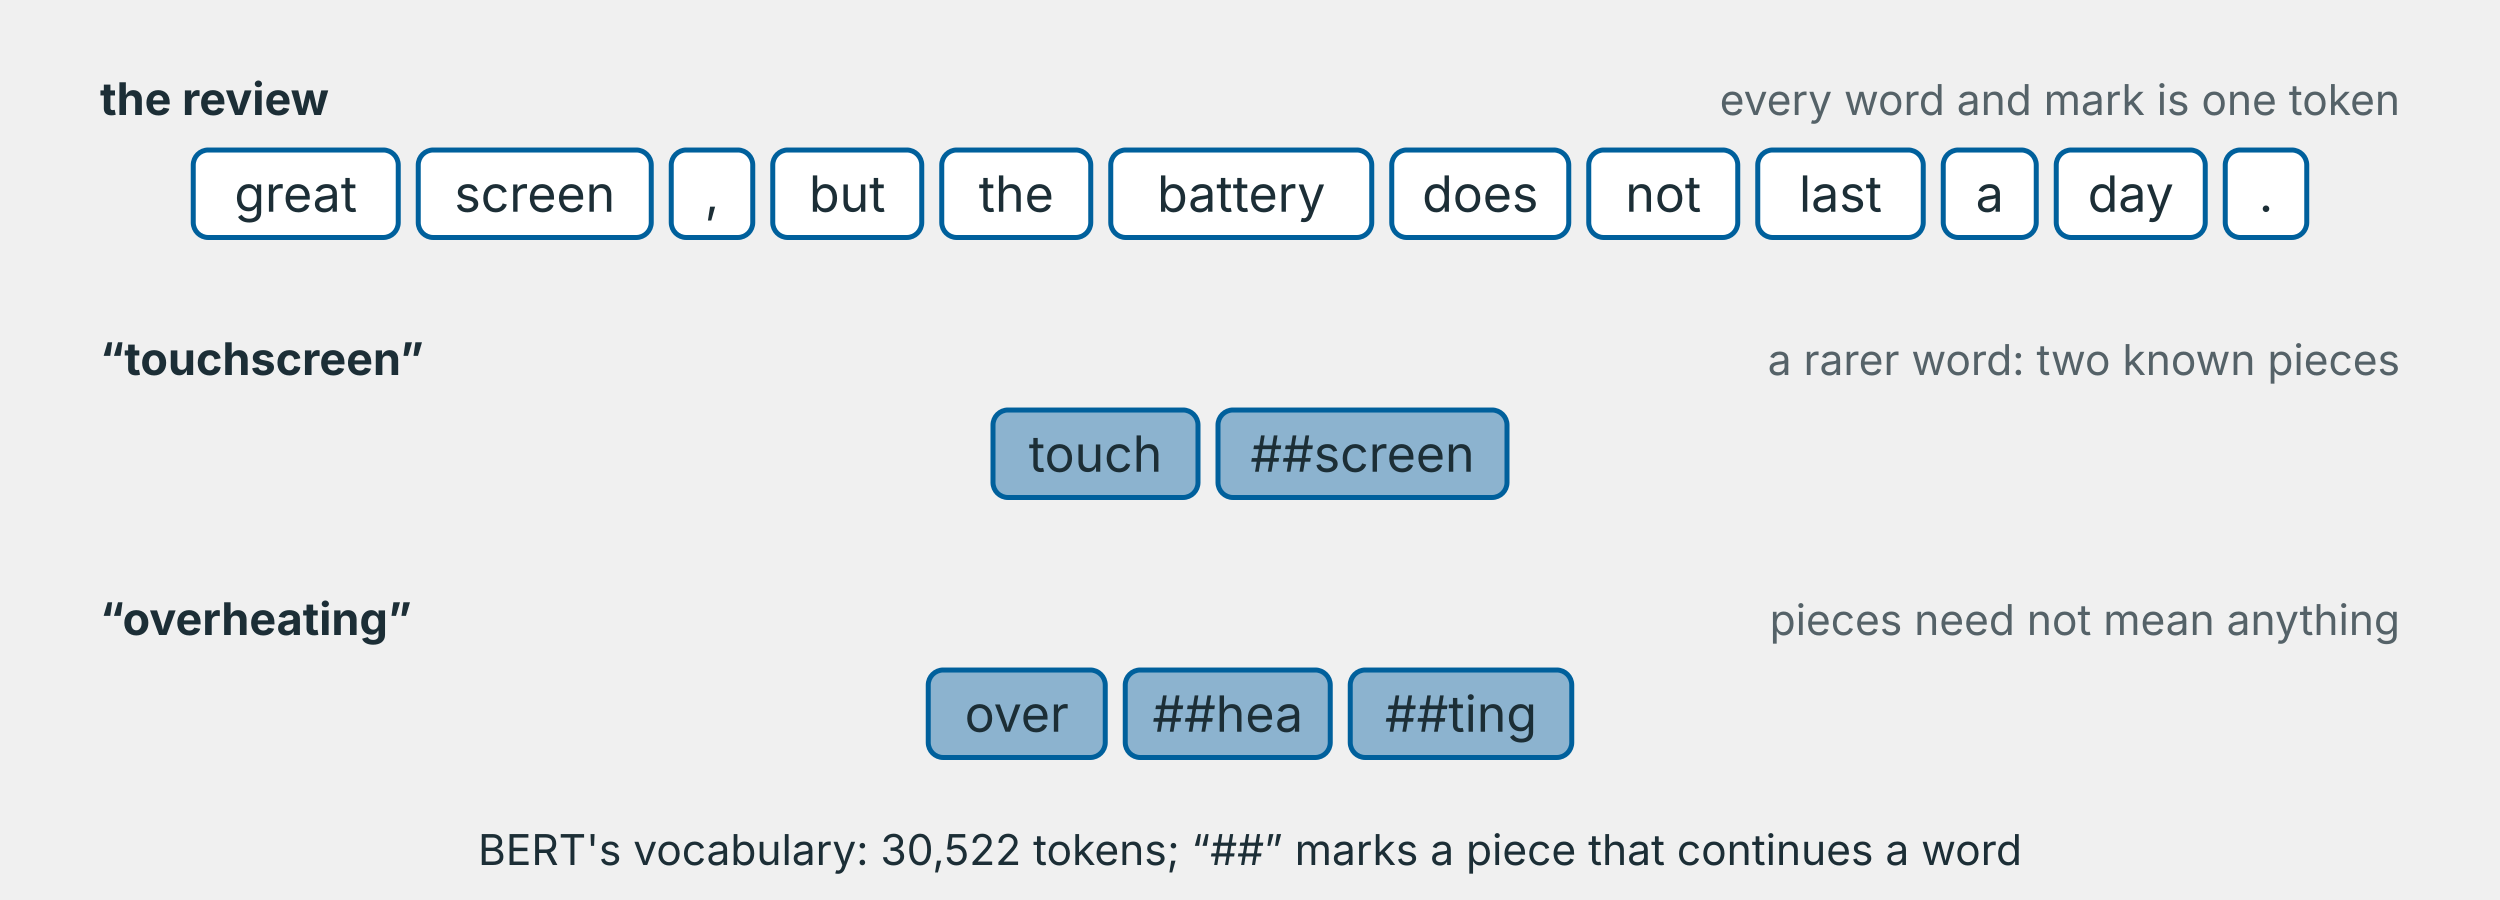
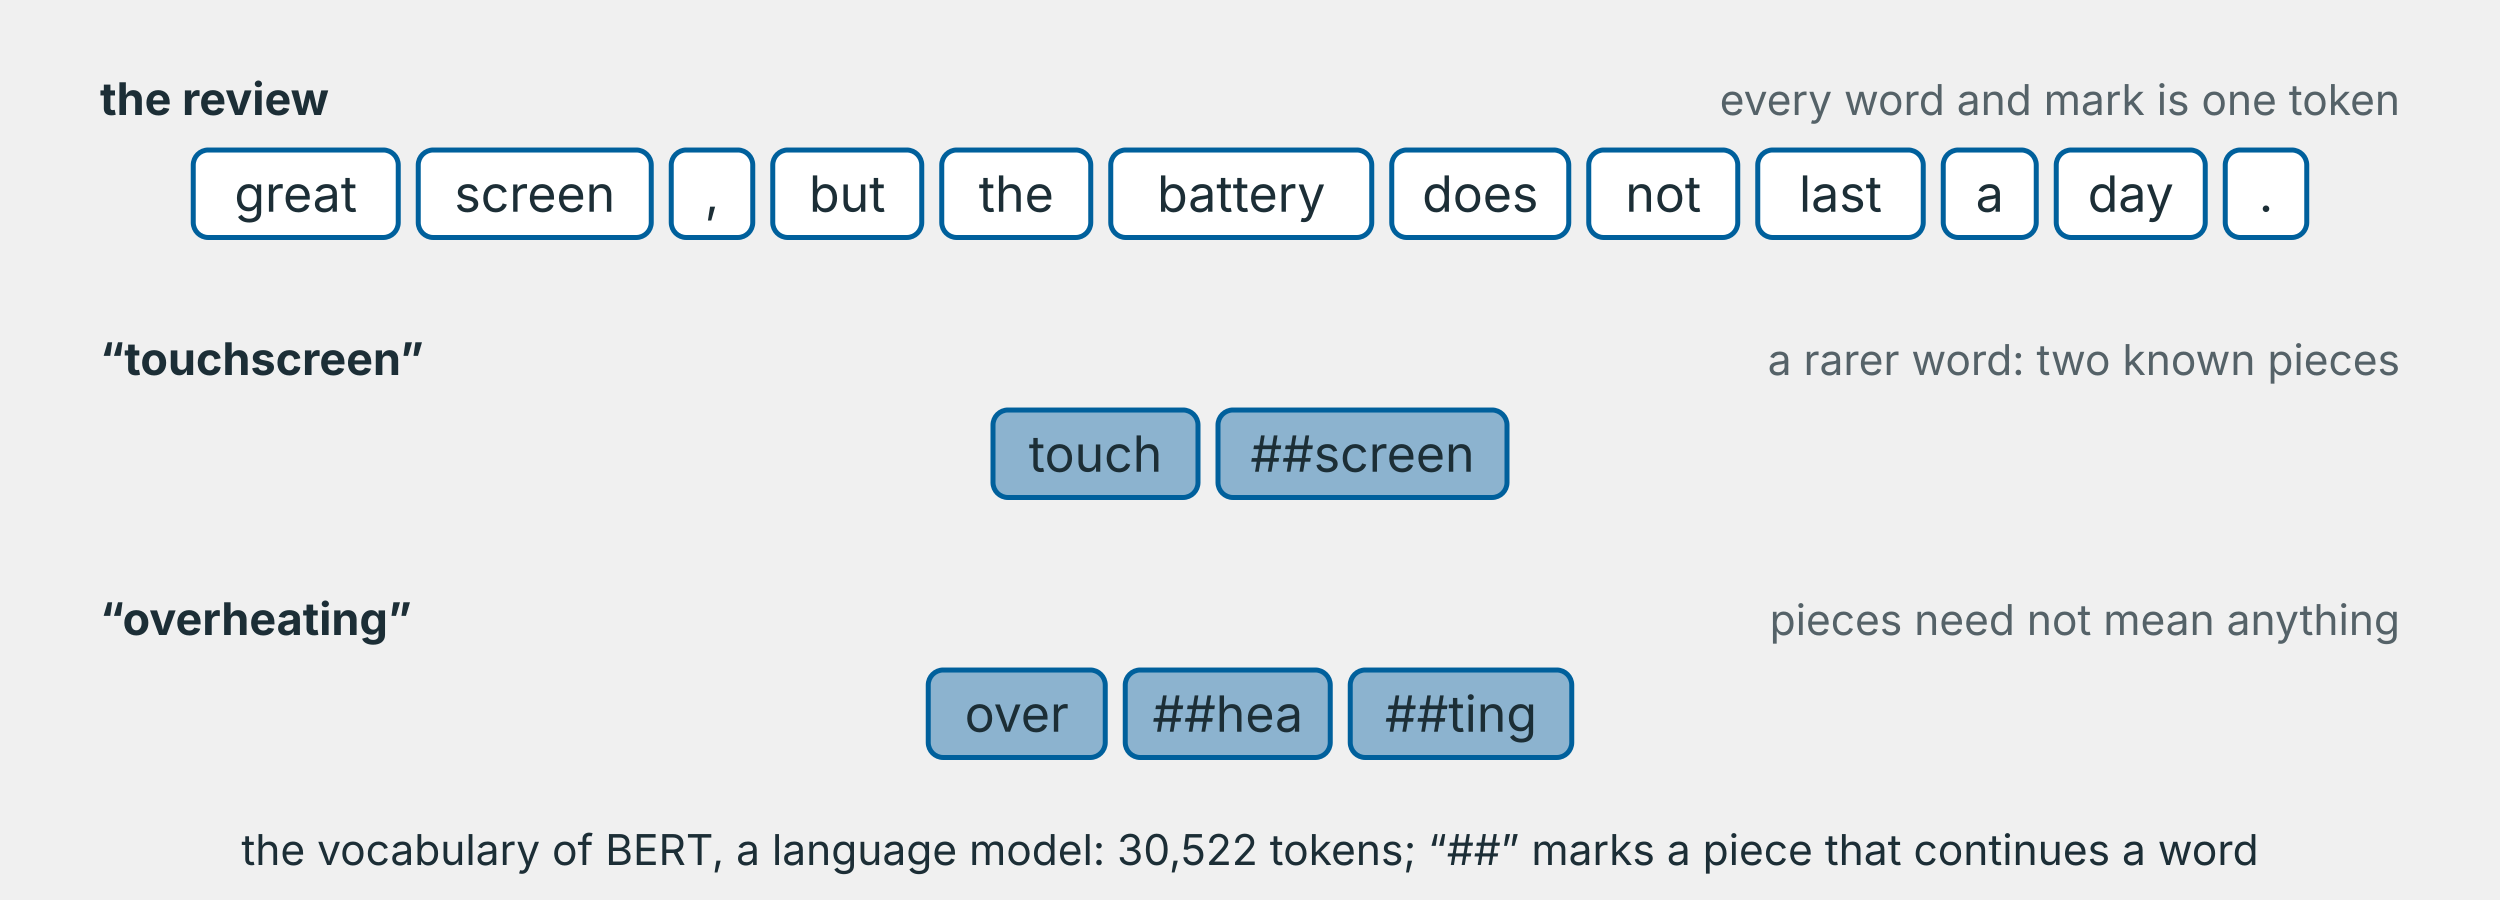
<svg xmlns="http://www.w3.org/2000/svg" viewBox="0 0 1000 360" font-family="Inter, Arimo, Helvetica, sans-serif">
  <defs>
    <marker id="ah" viewBox="0 0 10 10" refX="9" refY="5" markerWidth="7" markerHeight="7" orient="auto-start-reverse">
      <path d="M0,0 L10,5 L0,10 z" fill="#1c2e36" />
    </marker>
    <marker id="ahA" viewBox="0 0 10 10" refX="9" refY="5" markerWidth="7" markerHeight="7" orient="auto-start-reverse">
      <path class="accent-fill" d="M0,0 L10,5 L0,10 z" fill="#00609c" />
    </marker>
  </defs>
  <g data-step="1">
    <text x="40" y="46" font-size="18" font-weight="bold" text-anchor="start" fill="#1c2e36">the review</text>
    <text x="960" y="46" font-size="17" font-weight="normal" text-anchor="end" fill="#556268">every word and mark is one token</text>
    <rect class="accent-stroke" x="77.3" y="60" width="82.0" height="35.0" rx="6" fill="#ffffff" stroke="#00609c" stroke-width="2" />
    <text x="118.3" y="84.7" font-size="20" font-weight="normal" text-anchor="middle" fill="#1c2e36">great</text>
    <rect class="accent-stroke" x="167.3" y="60" width="93.2" height="35.0" rx="6" fill="#ffffff" stroke="#00609c" stroke-width="2" />
    <text x="213.9" y="84.7" font-size="20" font-weight="normal" text-anchor="middle" fill="#1c2e36">screen</text>
    <rect class="accent-stroke" x="268.5" y="60" width="32.6" height="35.0" rx="6" fill="#ffffff" stroke="#00609c" stroke-width="2" />
    <text x="284.8" y="84.7" font-size="20" font-weight="normal" text-anchor="middle" fill="#1c2e36">,</text>
    <rect class="accent-stroke" x="309.1" y="60" width="59.6" height="35.0" rx="6" fill="#ffffff" stroke="#00609c" stroke-width="2" />
    <text x="338.9" y="84.7" font-size="20" font-weight="normal" text-anchor="middle" fill="#1c2e36">but</text>
    <rect class="accent-stroke" x="376.7" y="60" width="59.6" height="35.0" rx="6" fill="#ffffff" stroke="#00609c" stroke-width="2" />
    <text x="406.5" y="84.7" font-size="20" font-weight="normal" text-anchor="middle" fill="#1c2e36">the</text>
    <rect class="accent-stroke" x="444.3" y="60" width="104.4" height="35.0" rx="6" fill="#ffffff" stroke="#00609c" stroke-width="2" />
    <text x="496.5" y="84.7" font-size="20" font-weight="normal" text-anchor="middle" fill="#1c2e36">battery</text>
    <rect class="accent-stroke" x="556.7" y="60" width="70.8" height="35.0" rx="6" fill="#ffffff" stroke="#00609c" stroke-width="2" />
    <text x="592.1" y="84.7" font-size="20" font-weight="normal" text-anchor="middle" fill="#1c2e36">does</text>
    <rect class="accent-stroke" x="635.5" y="60" width="59.6" height="35.0" rx="6" fill="#ffffff" stroke="#00609c" stroke-width="2" />
    <text x="665.3" y="84.7" font-size="20" font-weight="normal" text-anchor="middle" fill="#1c2e36">not</text>
    <rect class="accent-stroke" x="703.1" y="60" width="66.2" height="35.0" rx="6" fill="#ffffff" stroke="#00609c" stroke-width="2" />
    <text x="736.2" y="84.7" font-size="20" font-weight="normal" text-anchor="middle" fill="#1c2e36">last</text>
    <rect class="accent-stroke" x="777.3" y="60" width="37.2" height="35.0" rx="6" fill="#ffffff" stroke="#00609c" stroke-width="2" />
    <text x="795.9" y="84.7" font-size="20" font-weight="normal" text-anchor="middle" fill="#1c2e36">a</text>
    <rect class="accent-stroke" x="822.5" y="60" width="59.6" height="35.0" rx="6" fill="#ffffff" stroke="#00609c" stroke-width="2" />
    <text x="852.3" y="84.7" font-size="20" font-weight="normal" text-anchor="middle" fill="#1c2e36">day</text>
    <rect class="accent-stroke" x="890.1" y="60" width="32.6" height="35.0" rx="6" fill="#ffffff" stroke="#00609c" stroke-width="2" />
    <text x="906.4" y="84.7" font-size="20" font-weight="normal" text-anchor="middle" fill="#1c2e36">.</text>
  </g>
  <g data-step="2">
    <text x="40" y="150" font-size="18" font-weight="bold" text-anchor="start" fill="#1c2e36">“touchscreen”</text>
    <text x="960" y="150" font-size="17" font-weight="normal" text-anchor="end" fill="#556268">a rarer word: two known pieces</text>
    <rect class="accent-a-light-fill accent-stroke" x="397.2" y="164" width="82.0" height="35.0" rx="6" fill="#8cb3cf" stroke="#00609c" stroke-width="2" />
    <text x="438.2" y="188.7" font-size="20" font-weight="normal" text-anchor="middle" fill="#1c2e36">touch</text>
    <rect class="accent-a-light-fill accent-stroke" x="487.2" y="164" width="115.6" height="35.0" rx="6" fill="#8cb3cf" stroke="#00609c" stroke-width="2" />
    <text x="545.0" y="188.7" font-size="20" font-weight="normal" text-anchor="middle" fill="#1c2e36">##screen</text>
  </g>
  <g data-step="3">
    <text x="40" y="254" font-size="18" font-weight="bold" text-anchor="start" fill="#1c2e36">“overheating”</text>
    <text x="960" y="254" font-size="17" font-weight="normal" text-anchor="end" fill="#556268">pieces need not mean anything</text>
    <rect class="accent-a-light-fill accent-stroke" x="371.3" y="268" width="70.8" height="35.0" rx="6" fill="#8cb3cf" stroke="#00609c" stroke-width="2" />
    <text x="406.7" y="292.7" font-size="20" font-weight="normal" text-anchor="middle" fill="#1c2e36">over</text>
    <rect class="accent-a-light-fill accent-stroke" x="450.1" y="268" width="82.0" height="35.0" rx="6" fill="#8cb3cf" stroke="#00609c" stroke-width="2" />
    <text x="491.1" y="292.7" font-size="20" font-weight="normal" text-anchor="middle" fill="#1c2e36">##hea</text>
    <rect class="accent-a-light-fill accent-stroke" x="540.1" y="268" width="88.6" height="35.0" rx="6" fill="#8cb3cf" stroke="#00609c" stroke-width="2" />
    <text x="584.4" y="292.7" font-size="20" font-weight="normal" text-anchor="middle" fill="#1c2e36">##ting</text>
  </g>
  <g data-step="4">
-     <text x="500" y="346" font-size="17" font-weight="normal" text-anchor="middle" fill="#1c2e36">BERT's vocabulary: 30,522 tokens; “##” marks a piece that continues a word</text>
+     <text x="500" y="346" font-size="17" font-weight="normal" text-anchor="middle" fill="#1c2e36">the vocabulary of BERT, a language model: 30,522 tokens; “##” marks a piece that continues a word</text>
  </g>
</svg>
